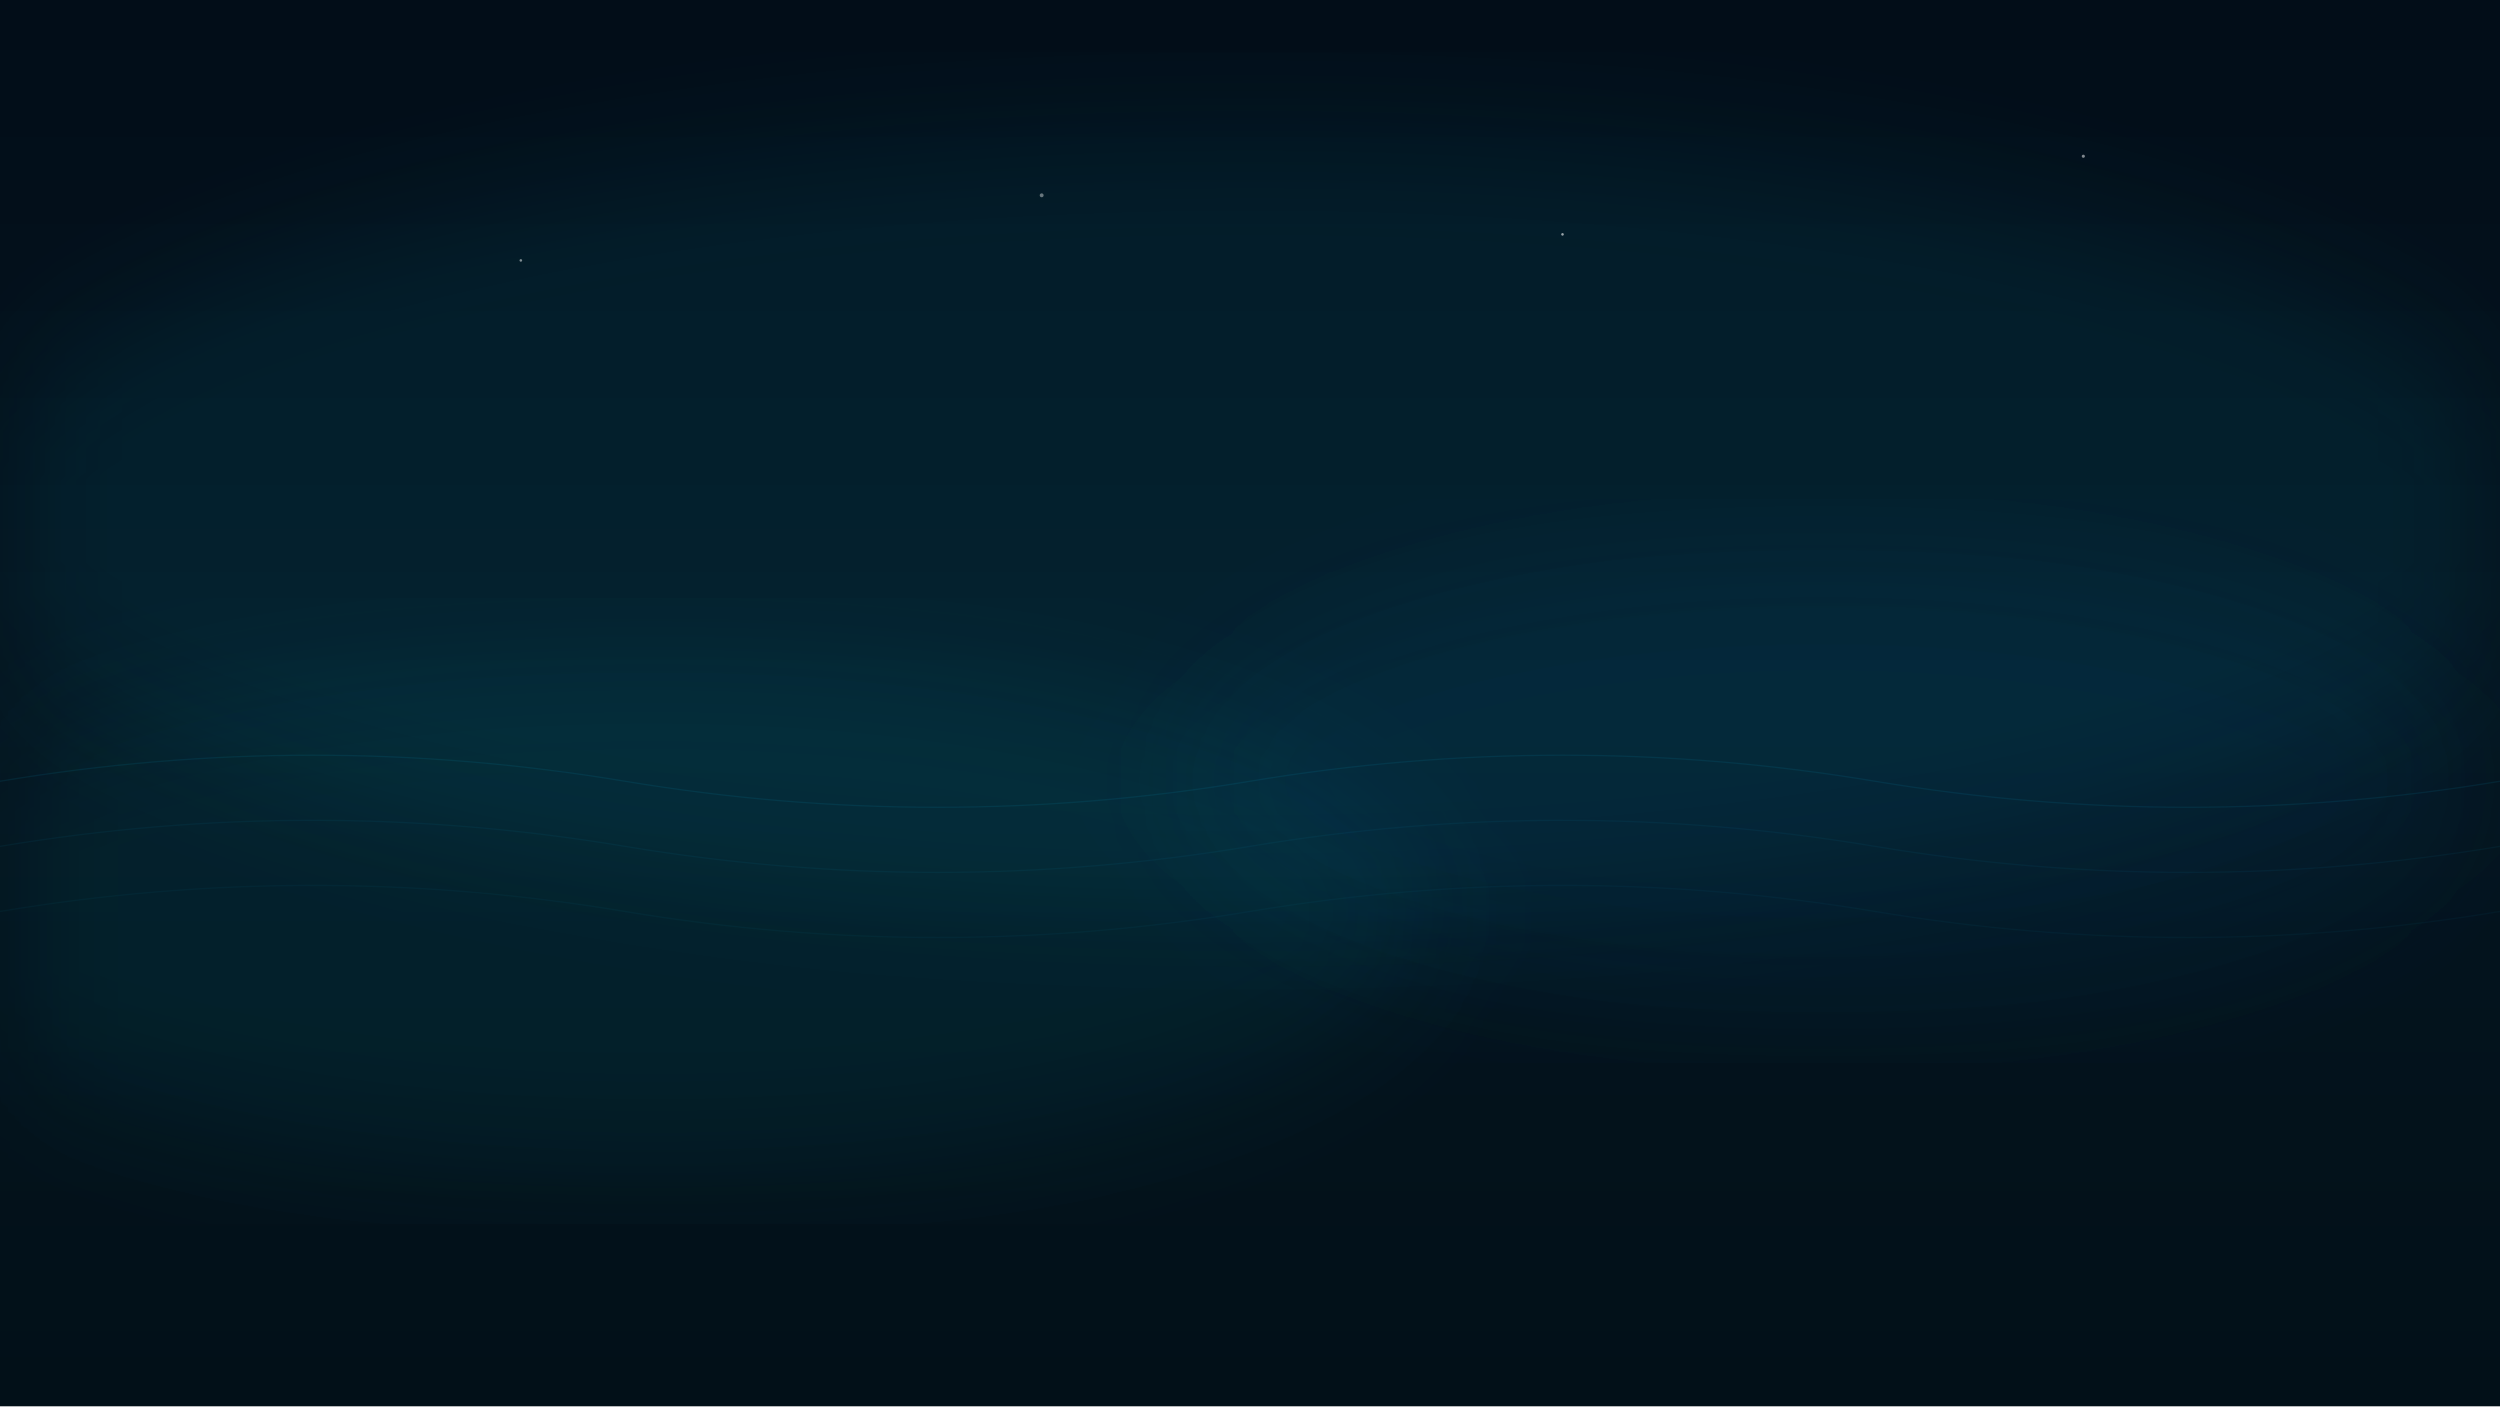
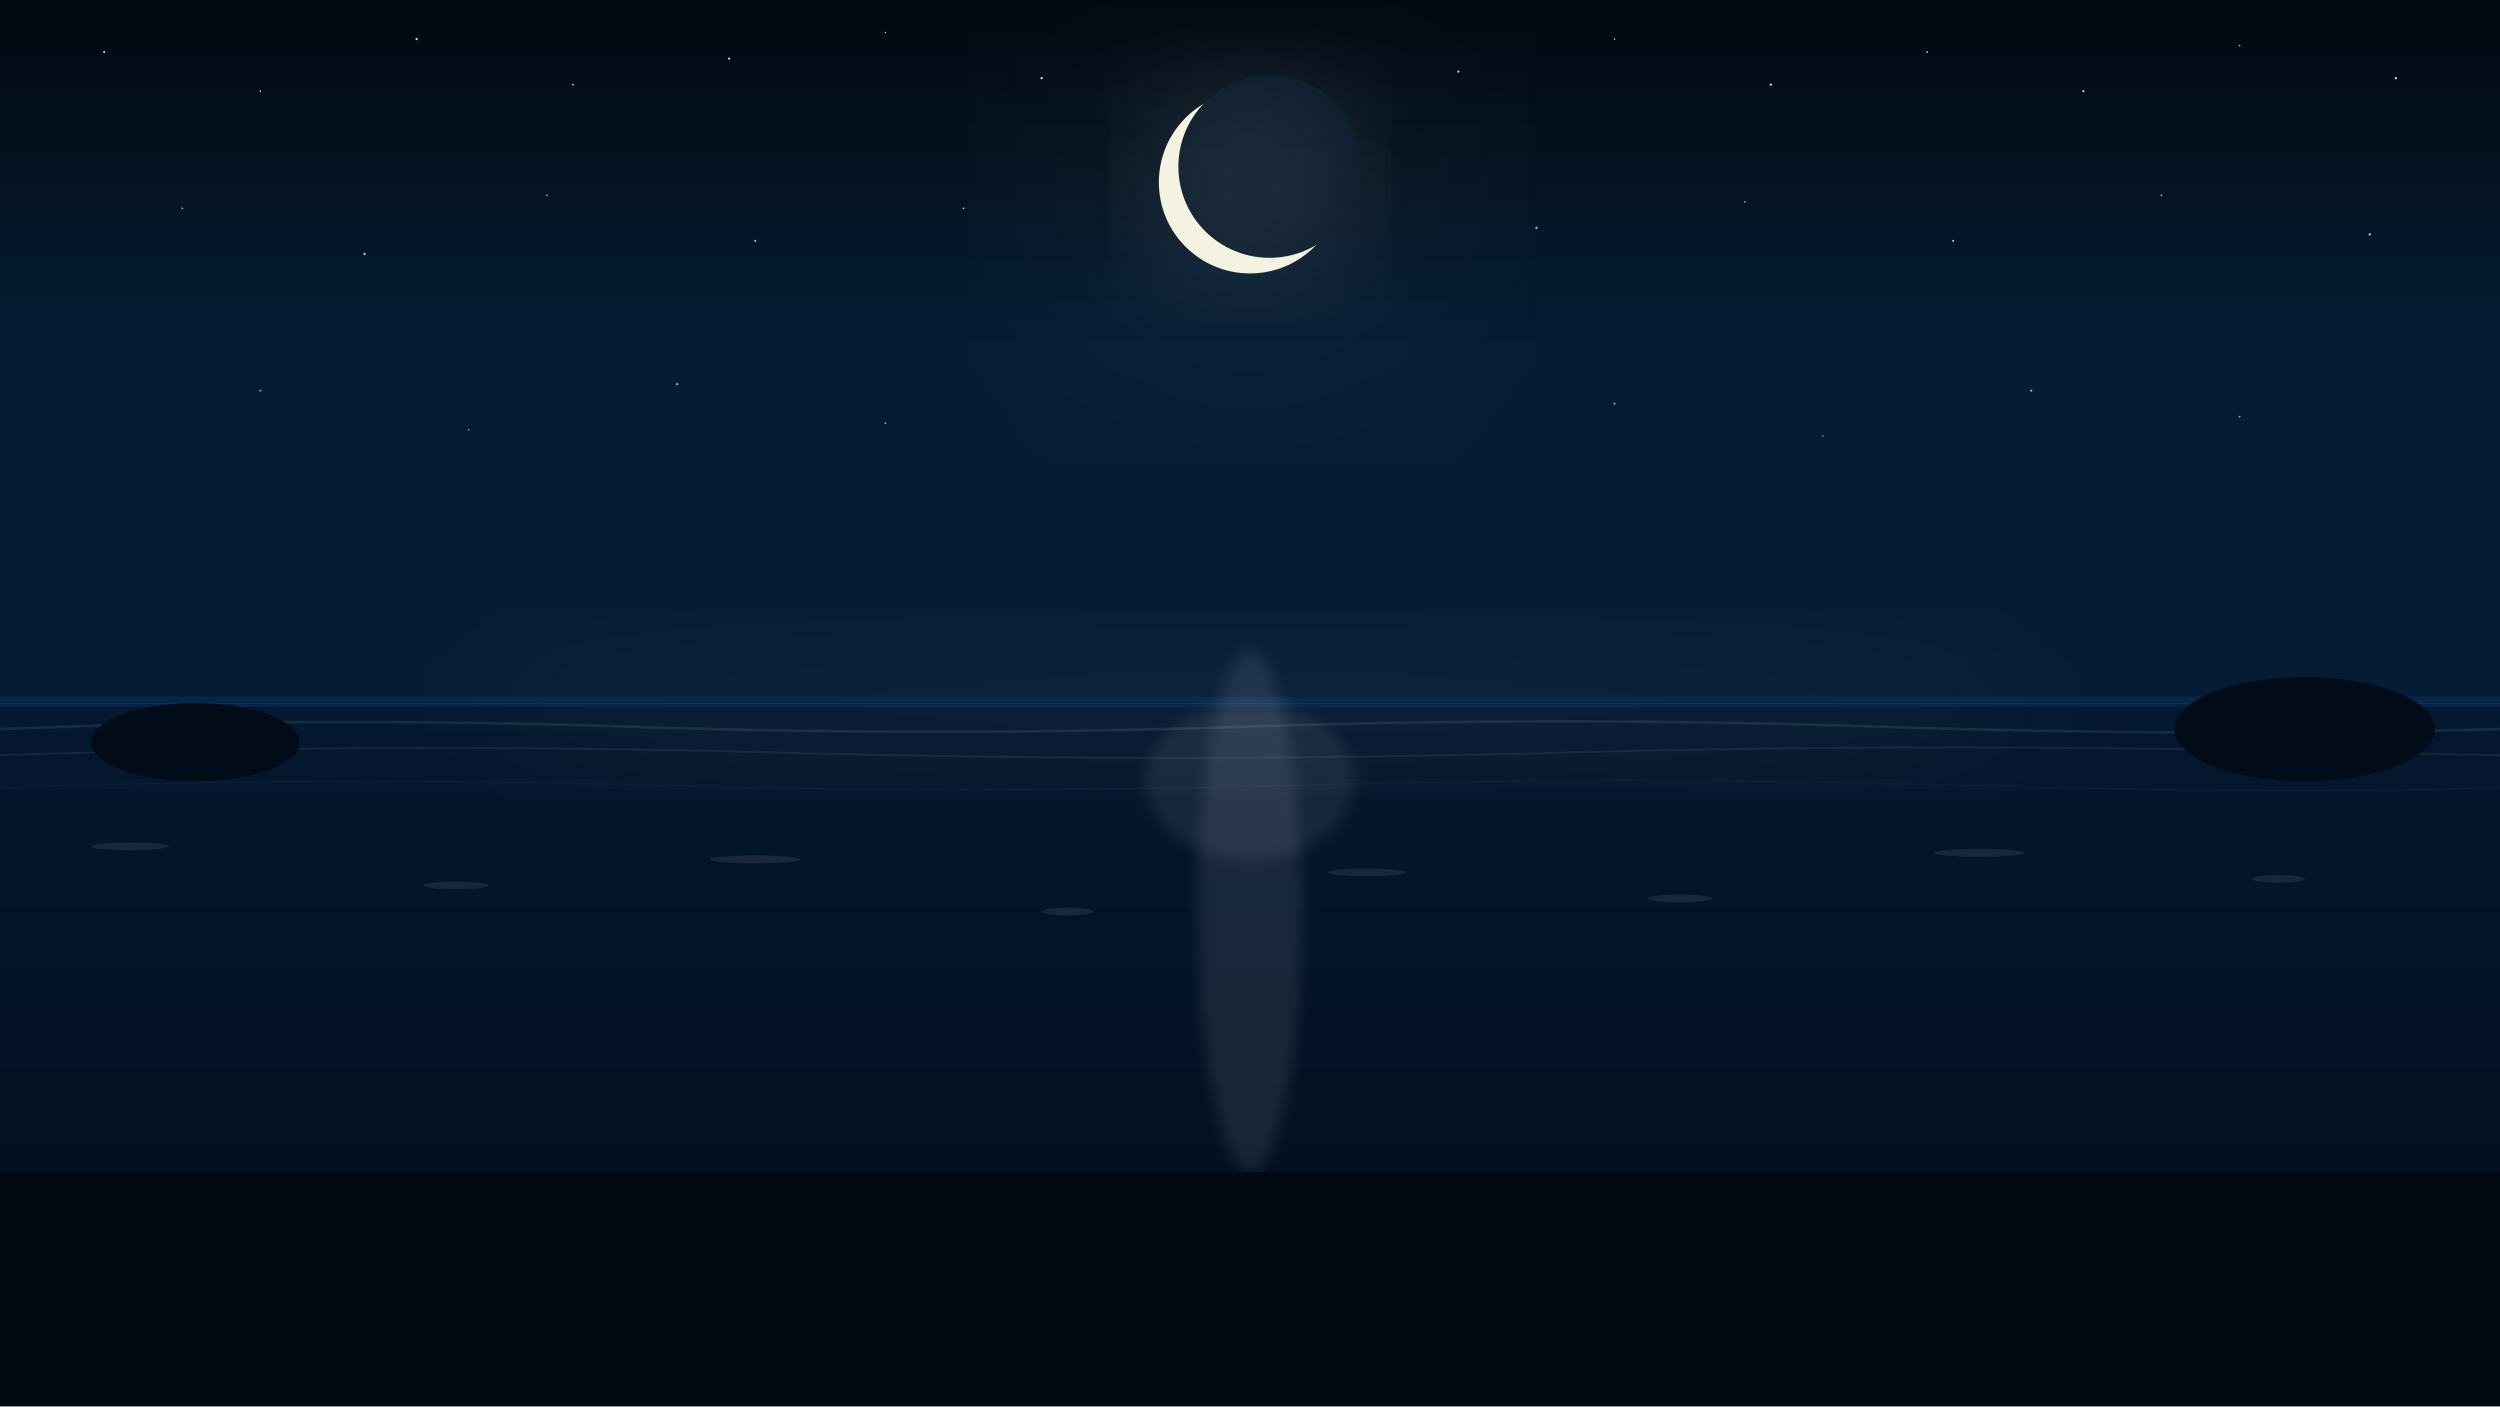
<svg xmlns="http://www.w3.org/2000/svg" width="1920" height="1080" viewBox="0 0 1920 1080">
  <defs>
-     <linearGradient id="ocean" x1="0" y1="0" x2="0" y2="1">
-       <stop offset="0%" stop-color="#020d18" />
-       <stop offset="50%" stop-color="#041520" />
-       <stop offset="100%" stop-color="#021018" />
+     <linearGradient id="sky" x1="0" y1="0" x2="0" y2="0.5">
+       <stop offset="0%" stop-color="#010810" />
+       <stop offset="60%" stop-color="#041525" />
+       <stop offset="100%" stop-color="#051c35" />
    </linearGradient>
-     <filter id="wave">
-       <feGaussianBlur stdDeviation="20" />
+     <linearGradient id="sea" x1="0" y1="0" x2="0" y2="1">
+       <stop offset="0%" stop-color="#041830" />
+       <stop offset="100%" stop-color="#020c18" />
+     </linearGradient>
+     <radialGradient id="moonLight" cx="50%" cy="100%" r="80%">
+       <stop offset="0%" stop-color="#ffffff20" />
+       <stop offset="100%" stop-color="#ffffff00" />
+     </radialGradient>
+     <filter id="blur80">
+       <feGaussianBlur stdDeviation="80" />
    </filter>
-     <filter id="waveblur">
-       <feGaussianBlur stdDeviation="50" />
+     <filter id="blur40">
+       <feGaussianBlur stdDeviation="40" />
+     </filter>
+     <filter id="blur5">
+       <feGaussianBlur stdDeviation="5" />
    </filter>
  </defs>
-   <rect width="1920" height="1080" fill="url(#ocean)" />
-   <ellipse cx="960" cy="400" rx="1000" ry="300" fill="rgba(0,150,180,0.10)" filter="url(#waveblur)" />
-   <ellipse cx="500" cy="700" rx="600" ry="200" fill="rgba(0,180,200,0.08)" filter="url(#waveblur)" />
-   <ellipse cx="1400" cy="600" rx="500" ry="180" fill="rgba(0,100,160,0.10)" filter="url(#waveblur)" />
-   <path d="M0,600 Q240,560 480,600 Q720,640 960,600 Q1200,560 1440,600 Q1680,640 1920,600" stroke="rgba(0,200,255,0.08)" strokeWidth="2" fill="none" />
-   <path d="M0,650 Q240,610 480,650 Q720,690 960,650 Q1200,610 1440,650 Q1680,690 1920,650" stroke="rgba(0,180,220,0.06)" strokeWidth="1.5" fill="none" />
-   <path d="M0,700 Q240,660 480,700 Q720,740 960,700 Q1200,660 1440,700 Q1680,740 1920,700" stroke="rgba(0,160,200,0.05)" strokeWidth="1" fill="none" />
-   <circle cx="400" cy="200" r="1" fill="white" opacity="0.5" />
-   <circle cx="800" cy="150" r="1.5" fill="white" opacity="0.4" />
-   <circle cx="1200" cy="180" r="1" fill="white" opacity="0.6" />
-   <circle cx="1600" cy="120" r="1.2" fill="white" opacity="0.5" />
+   <rect width="1920" height="540" fill="url(#sky)" />
+   <rect y="540" width="1920" height="540" fill="url(#sea)" />
+   <circle cx="960" cy="140" r="70" fill="#fffde8" opacity="0.95" />
+   <circle cx="975" cy="128" r="70" fill="#041525" />
+   <circle cx="960" cy="140" r="90" fill="#ffffff12" filter="url(#blur40)" />
+   <circle cx="960" cy="140" r="180" fill="#ffffff06" filter="url(#blur80)" />
+   <g fill="white">
+     <circle cx="80" cy="40" r="0.8" opacity="0.85" />
+     <circle cx="200" cy="70" r="0.6" opacity="0.9" />
+     <circle cx="320" cy="30" r="0.9" opacity="0.8" />
+     <circle cx="440" cy="65" r="0.7" opacity="0.85" />
+     <circle cx="560" cy="45" r="0.8" opacity="0.9" />
+     <circle cx="680" cy="25" r="0.6" opacity="0.8" />
+     <circle cx="800" cy="60" r="0.9" opacity="0.85" />
+     <circle cx="1120" cy="55" r="0.8" opacity="0.9" />
+     <circle cx="1240" cy="30" r="0.6" opacity="0.85" />
+     <circle cx="1360" cy="65" r="0.9" opacity="0.8" />
+     <circle cx="1480" cy="40" r="0.7" opacity="0.85" />
+     <circle cx="1600" cy="70" r="0.8" opacity="0.9" />
+     <circle cx="1720" cy="35" r="0.6" opacity="0.8" />
+     <circle cx="1840" cy="60" r="0.9" opacity="0.85" />
+     <circle cx="140" cy="160" r="0.7" opacity="0.7" />
+     <circle cx="280" cy="195" r="0.9" opacity="0.75" />
+     <circle cx="420" cy="150" r="0.6" opacity="0.8" />
+     <circle cx="580" cy="185" r="0.8" opacity="0.7" />
+     <circle cx="740" cy="160" r="0.7" opacity="0.75" />
+     <circle cx="1180" cy="175" r="0.9" opacity="0.7" />
+     <circle cx="1340" cy="155" r="0.6" opacity="0.8" />
+     <circle cx="1500" cy="185" r="0.8" opacity="0.75" />
+     <circle cx="1660" cy="150" r="0.7" opacity="0.7" />
+     <circle cx="1820" cy="180" r="0.9" opacity="0.75" />
+     <circle cx="200" cy="300" r="0.8" opacity="0.6" />
+     <circle cx="360" cy="330" r="0.6" opacity="0.65" />
+     <circle cx="520" cy="295" r="0.9" opacity="0.6" />
+     <circle cx="680" cy="325" r="0.7" opacity="0.65" />
+     <circle cx="1240" cy="310" r="0.8" opacity="0.6" />
+     <circle cx="1400" cy="335" r="0.6" opacity="0.65" />
+     <circle cx="1560" cy="300" r="0.9" opacity="0.6" />
+     <circle cx="1720" cy="320" r="0.7" opacity="0.65" />
+   </g>
+   <ellipse cx="960" cy="540" rx="600" ry="60" fill="#ffffff08" filter="url(#blur40)" />
+   <rect y="535" width="1920" height="8" fill="#0a3060" opacity="0.5" />
+   <ellipse cx="960" cy="700" rx="40" ry="200" fill="#ffffff15" filter="url(#blur5)" />
+   <ellipse cx="960" cy="600" rx="80" ry="60" fill="#ffffff12" filter="url(#blur5)" />
+   <path d="M0 560 Q240 550 480 558 Q720 566 960 558 Q1200 550 1440 558 Q1680 566 1920 560" stroke="#ffffff15" stroke-width="2" fill="none" />
+   <path d="M0 580 Q300 570 600 578 Q900 586 1200 578 Q1500 570 1800 578 L1920 580" stroke="#ffffff10" stroke-width="1.5" fill="none" />
+   <path d="M0 605 Q250 596 500 603 Q750 610 1000 603 Q1250 596 1500 603 Q1750 610 1920 605" stroke="#ffffff08" stroke-width="1" fill="none" />
+   <g fill="#ffffff" opacity="0.08">
+     <ellipse cx="100" cy="650" rx="30" ry="3" />
+     <ellipse cx="350" cy="680" rx="25" ry="3" />
+     <ellipse cx="580" cy="660" rx="35" ry="3" />
+     <ellipse cx="820" cy="700" rx="20" ry="3" />
+     <ellipse cx="1050" cy="670" rx="30" ry="3" />
+     <ellipse cx="1290" cy="690" rx="25" ry="3" />
+     <ellipse cx="1520" cy="655" rx="35" ry="3" />
+     <ellipse cx="1750" cy="675" rx="20" ry="3" />
+   </g>
+   <ellipse cx="150" cy="570" rx="80" ry="30" fill="#020c18" />
+   <ellipse cx="1770" cy="560" rx="100" ry="40" fill="#020c18" />
+   <rect y="900" width="1920" height="180" fill="#010810" opacity="0.8" />
</svg>
